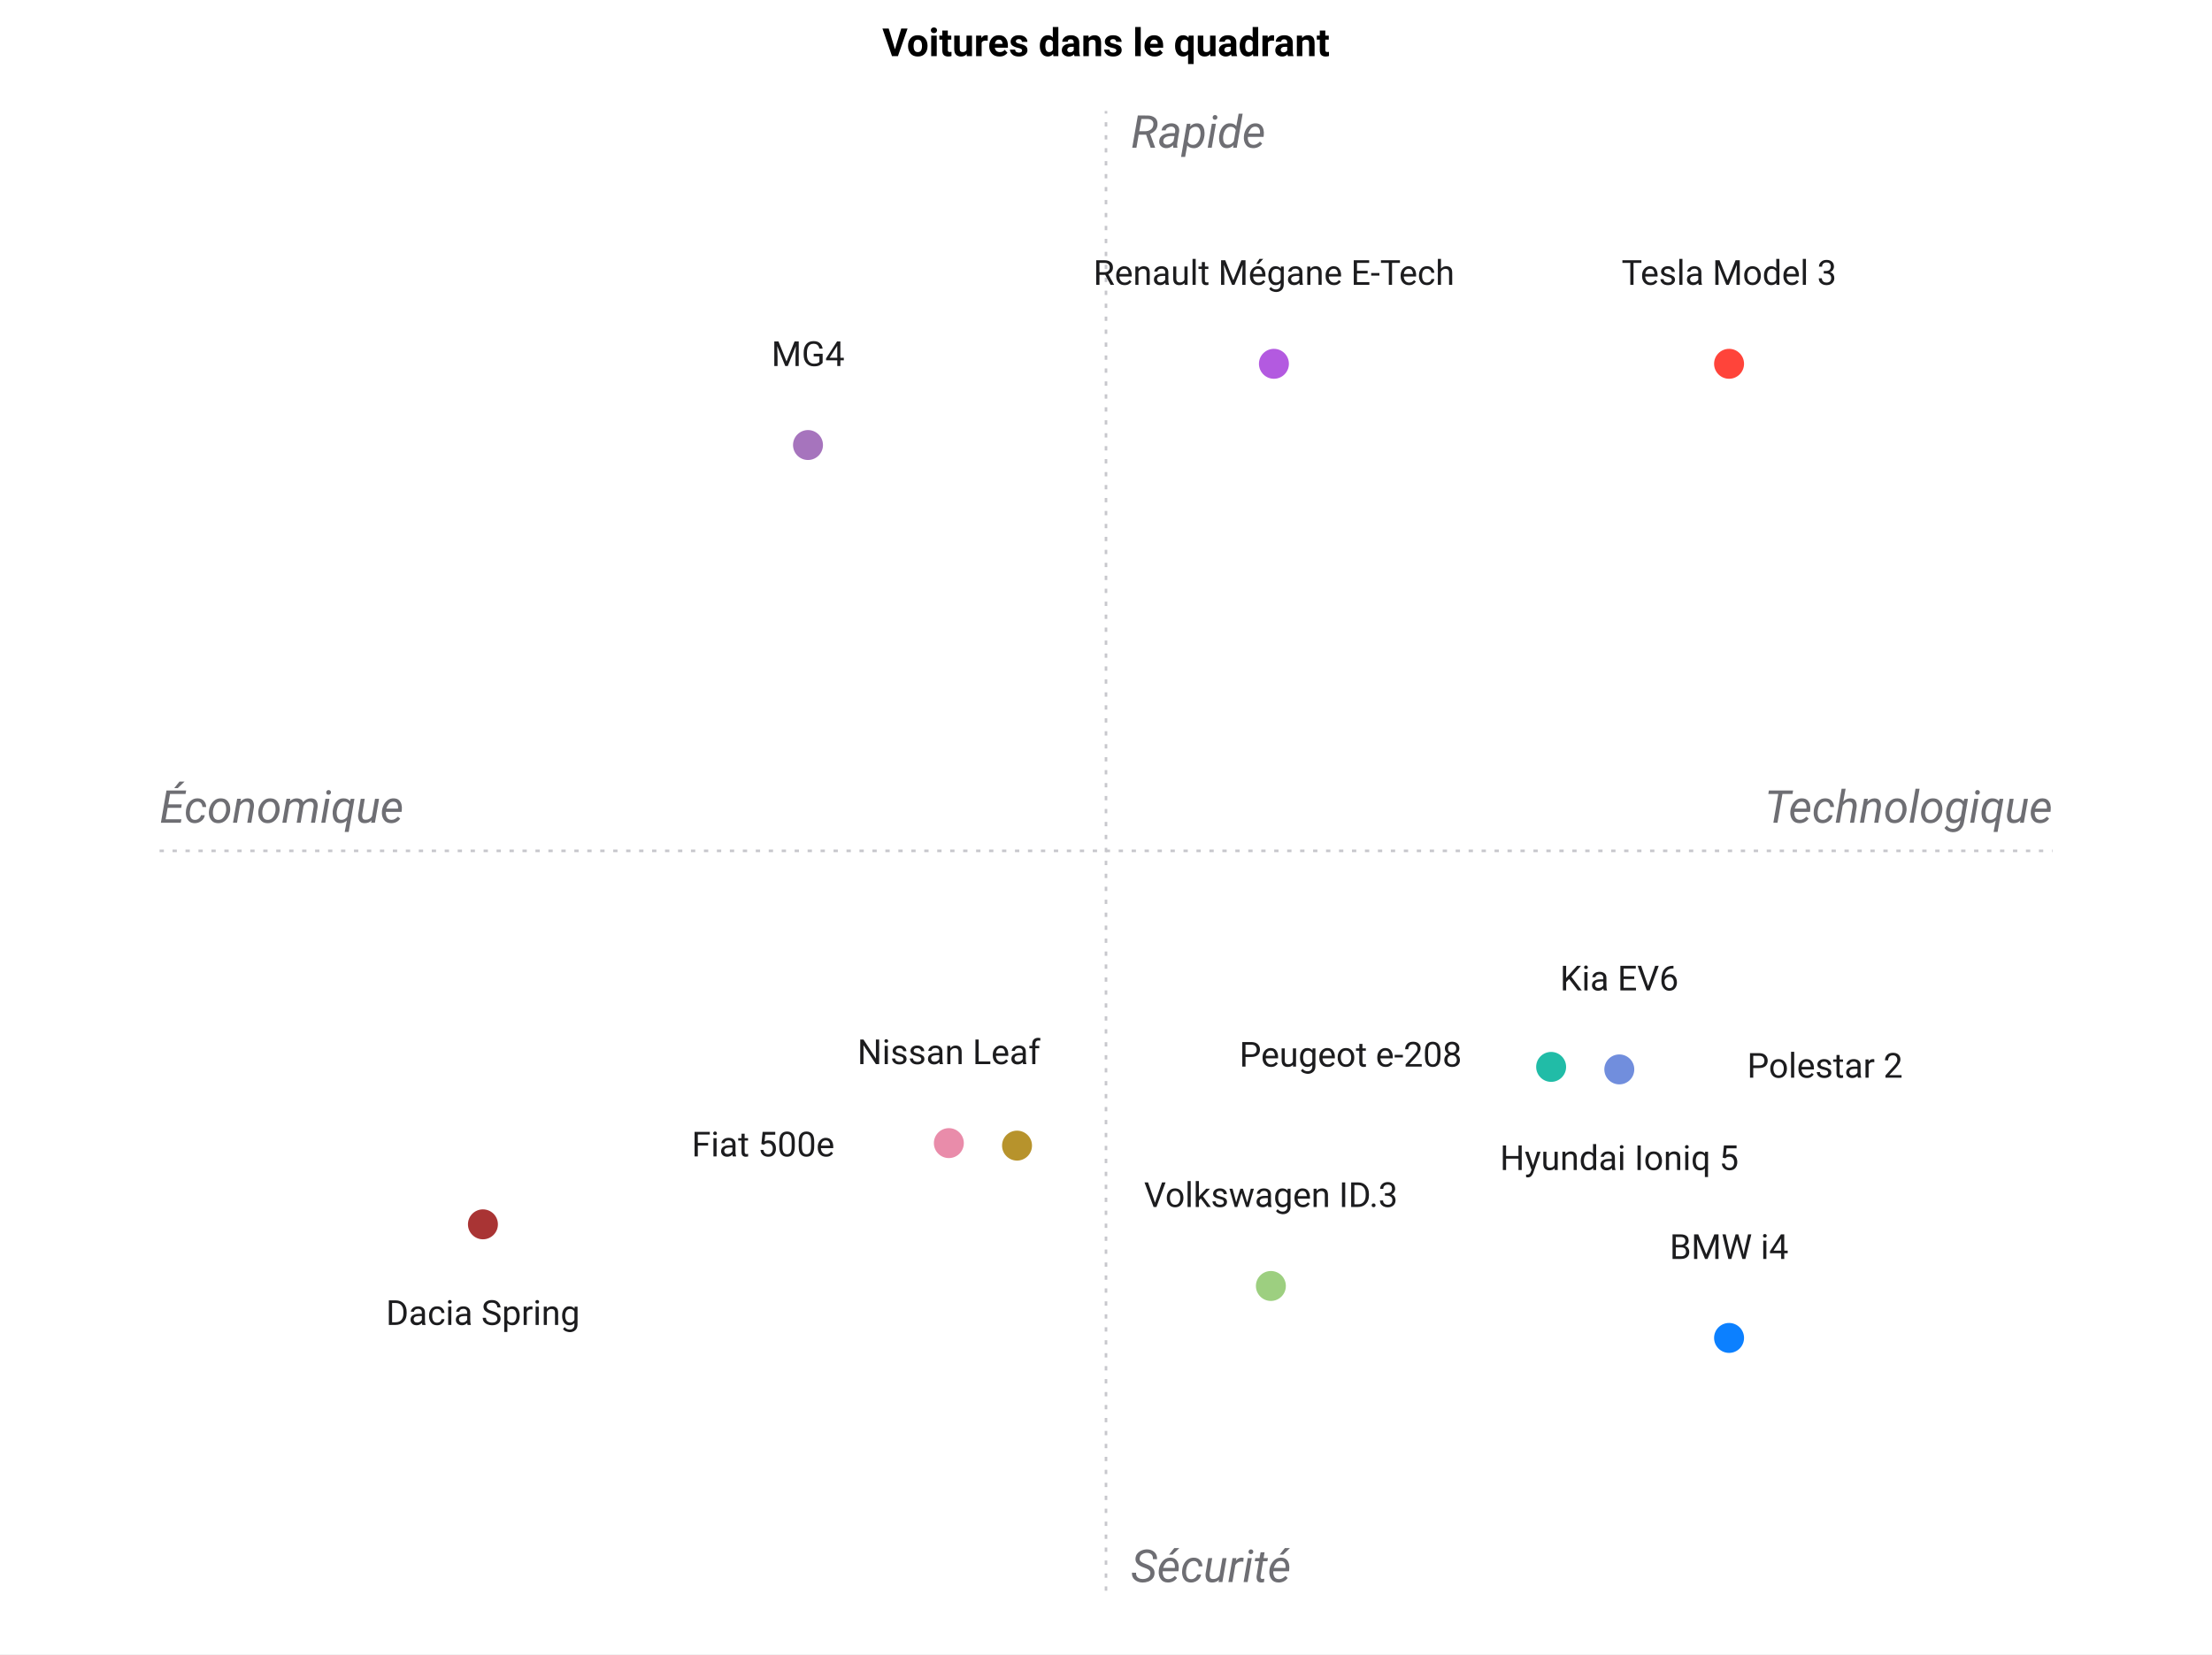
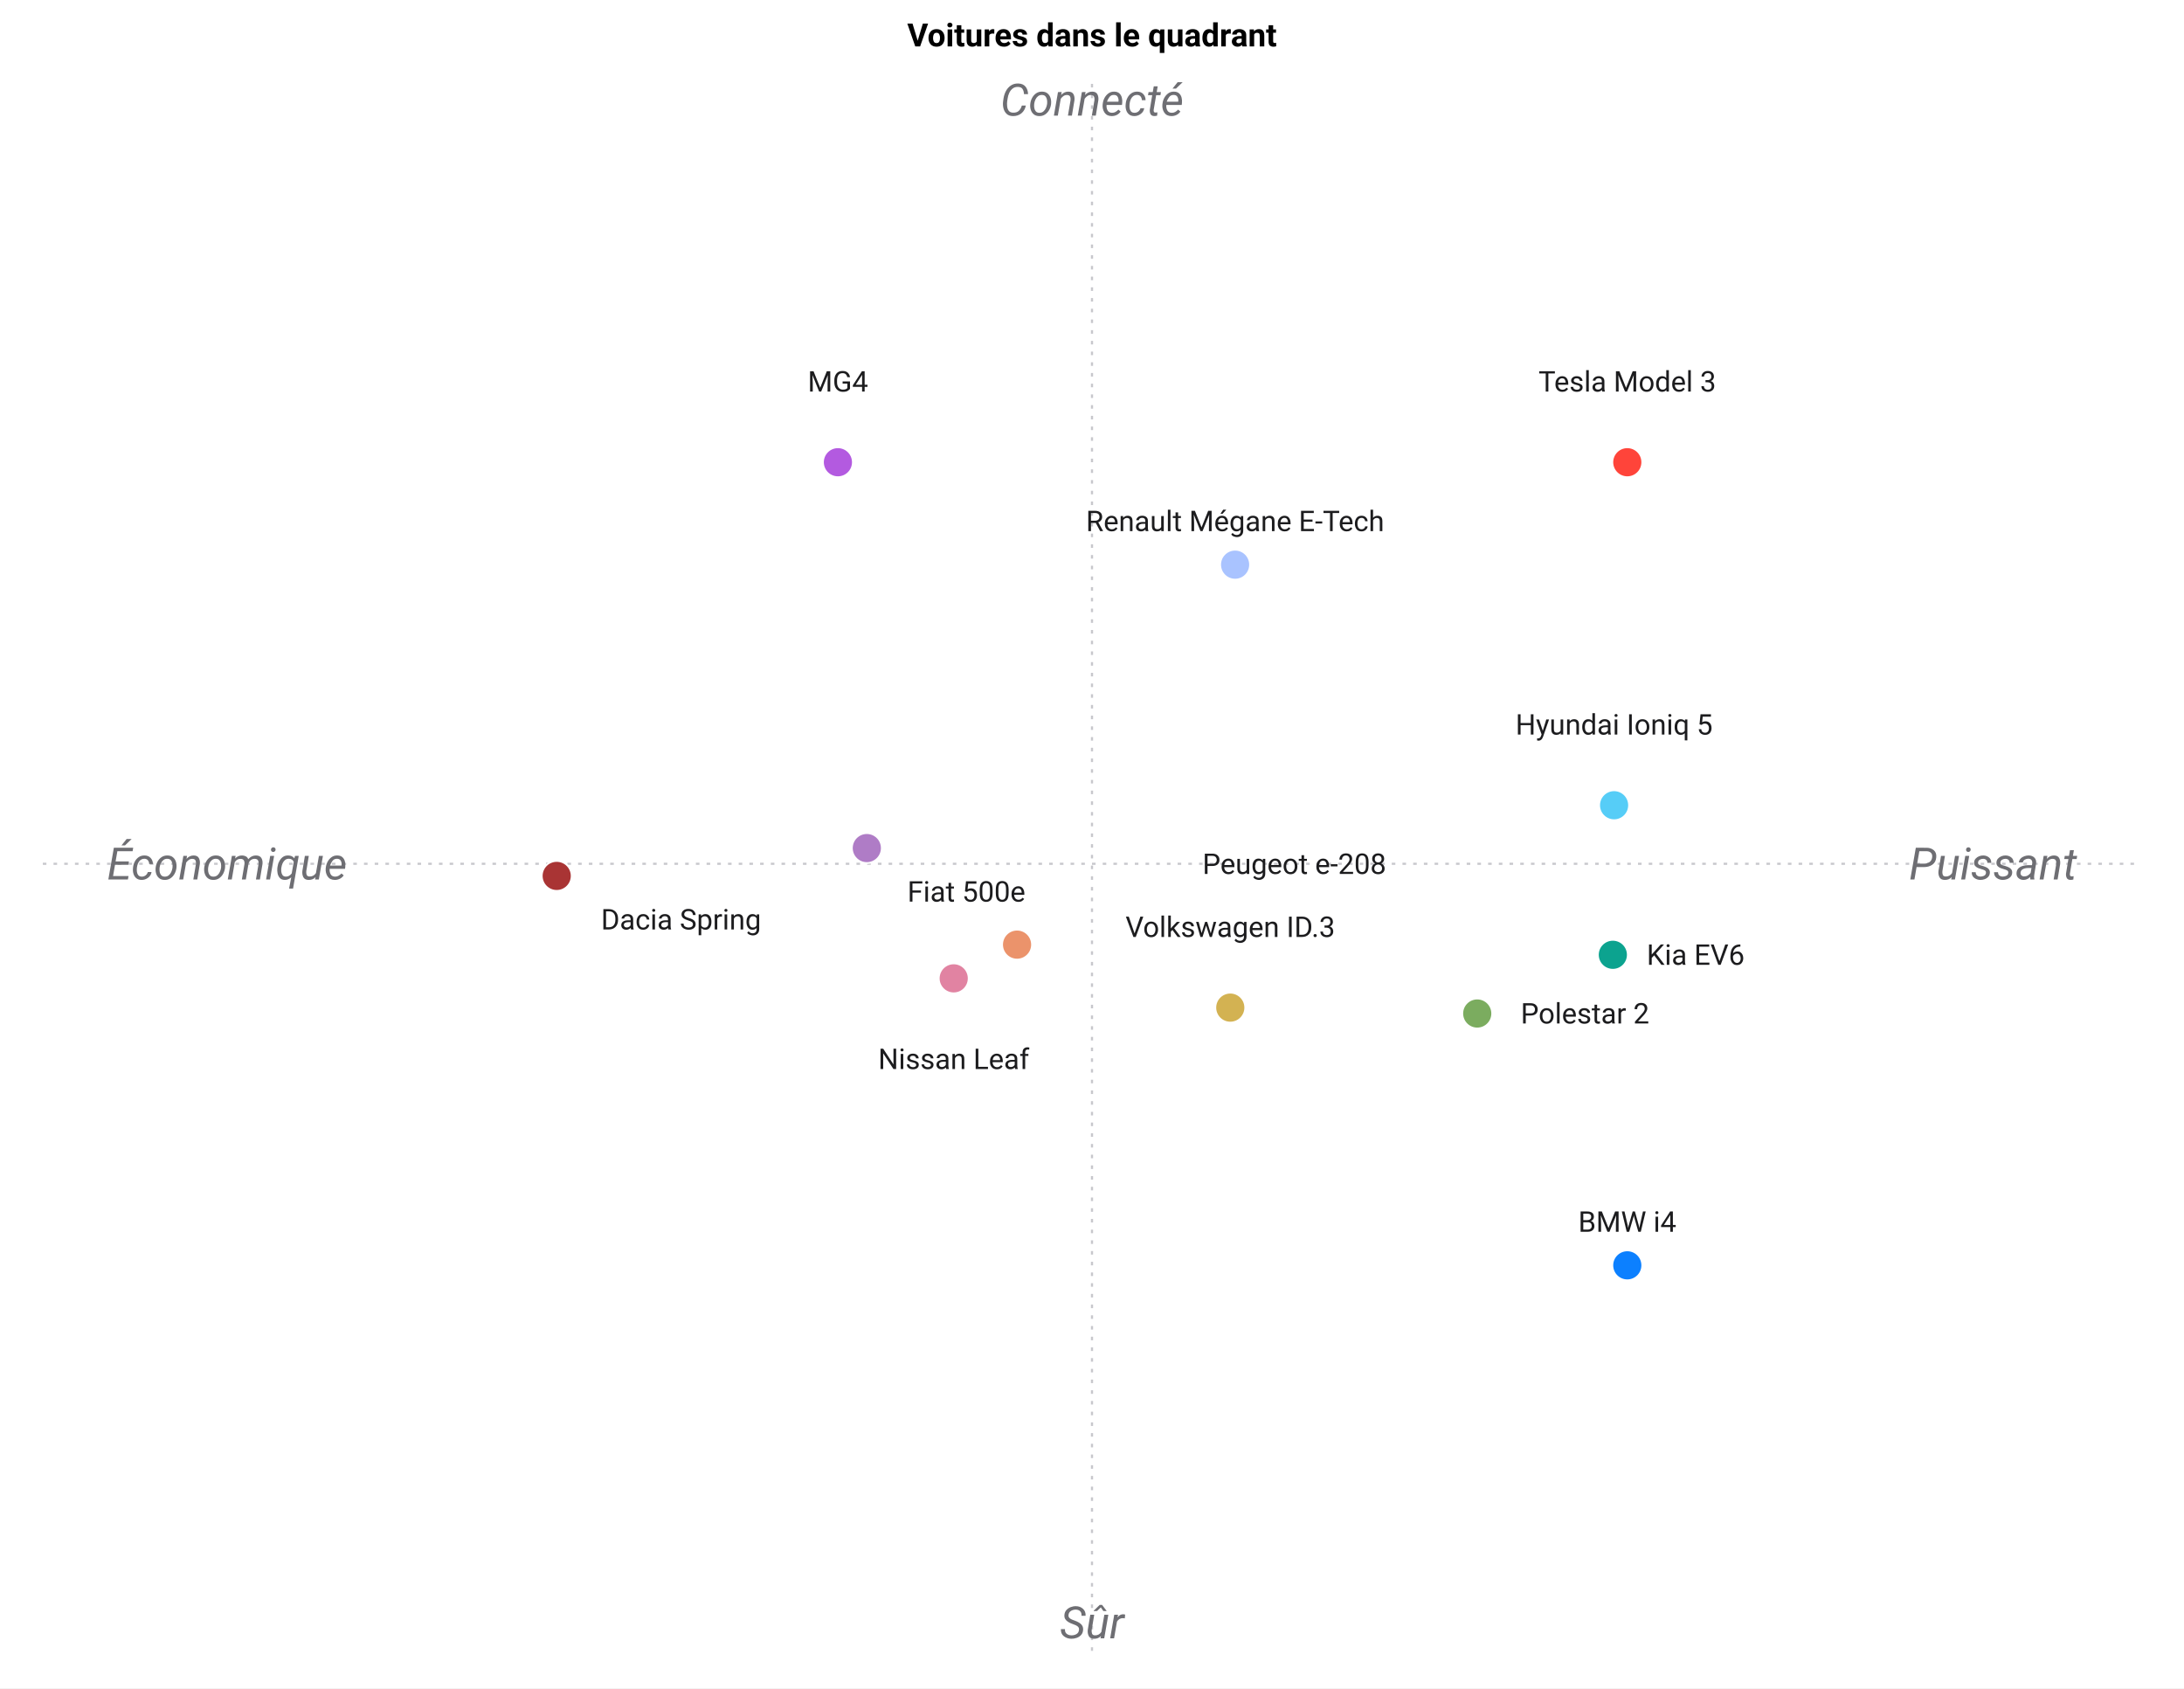
- <svg xmlns="http://www.w3.org/2000/svg" version="1.1" class="marks" width="1024" height="766" viewBox="0 0 1024 766">
-   <rect width="1024" height="766" fill="white" />
-   <g fill="none" stroke-miterlimit="10" transform="translate(12,34)">
-     <g class="mark-group role-frame root" role="graphics-object" aria-roledescription="group mark container">
-       <g transform="translate(0,0)">
-         <path class="background" aria-hidden="true" d="M0,0h1000v720h-1000Z" />
-         <g>
-           <g class="mark-group role-axis">
-             <g transform="translate(0.5,720.5)">
-               <path class="background" aria-hidden="true" d="M0,0h0v0h0Z" pointer-events="none" />
-               <g />
-               <path class="foreground" aria-hidden="true" d="" pointer-events="none" display="none" />
-             </g>
-           </g>
-           <g class="mark-group role-axis">
-             <g transform="translate(0.5,0.5)">
-               <path class="background" aria-hidden="true" d="M0,0h0v0h0Z" pointer-events="none" />
-               <g />
-               <path class="foreground" aria-hidden="true" d="" pointer-events="none" display="none" />
-             </g>
-           </g>
-           <g class="mark-rule role-mark layer_0_marks" role="graphics-symbol" aria-roledescription="rule mark container">
-             <line transform="translate(61.86671,360)" x2="876.267" y2="0" stroke="#C7C7CC" stroke-width="1.2" stroke-dasharray="2,4" />
-           </g>
-           <g class="mark-rule role-mark layer_1_marks" role="graphics-symbol" aria-roledescription="rule mark container">
-             <line transform="translate(500,702.5933)" x2="0" y2="-685.187" stroke="#C7C7CC" stroke-width="1.2" stroke-dasharray="2,4" />
-           </g>
-           <g class="mark-text role-mark layer_2_marks" role="graphics-object" aria-roledescription="text mark container">
-             <text aria-label="x: 5.25759951451; y: 0.0175419003807; t: Technologique" role="graphics-symbol" aria-roledescription="text mark" text-anchor="end" transform="translate(938.1333,346.9785)" font-family="Roboto, -apple-system, Helvetica, Arial, sans-serif" font-size="21px" font-style="italic" fill="#6E6E73">Technologique</text>
-           </g>
-           <g class="mark-text role-mark layer_3_marks" role="graphics-object" aria-roledescription="text mark container">
-             <text aria-label="x: −5.25759951451; y: 0.0175419003807; t: Économique" role="graphics-symbol" aria-roledescription="text mark" text-anchor="start" transform="translate(61.86671,346.9785)" font-family="Roboto, -apple-system, Helvetica, Arial, sans-serif" font-size="21px" font-style="italic" fill="#6E6E73">Économique</text>
-           </g>
-           <g class="mark-text role-mark layer_4_marks" role="graphics-object" aria-roledescription="text mark container">
-             <text aria-label="x: 0.138448966807; y: 0.666153666958; t: Rapide" role="graphics-symbol" aria-roledescription="text mark" text-anchor="start" transform="translate(511.5374,34.40669)" font-family="Roboto, -apple-system, Helvetica, Arial, sans-serif" font-size="21px" font-style="italic" fill="#6E6E73">Rapide</text>
-           </g>
-           <g class="mark-text role-mark layer_5_marks" role="graphics-object" aria-roledescription="text mark container">
-             <text aria-label="x: 0.138448966807; y: −0.666153666958; t: Sécurité" role="graphics-symbol" aria-roledescription="text mark" text-anchor="start" transform="translate(511.5374,698.5933)" font-family="Roboto, -apple-system, Helvetica, Arial, sans-serif" font-size="21px" font-style="italic" fill="#6E6E73">Sécurité</text>
-           </g>
-           <g class="mark-symbol role-mark layer_6_marks" role="graphics-object" aria-roledescription="symbol mark container">
-             <path aria-label="axis1: 3.46122417018; axis2: 0.438547509518; name: Tesla Model 3; role: best" role="graphics-symbol" aria-roledescription="point" transform="translate(788.4353,134.4613)" d="M7.433,0A7.433,7.433,0,1,1,-7.433,0A7.433,7.433,0,1,1,7.433,0" fill="#FF3B30" stroke="white" stroke-width="1" opacity="0.95" />
-             <path aria-label="axis1: 0.932835793099; axis2: 0.438547509518; name: Renault Mégane E-Tech; role: top" role="graphics-symbol" aria-roledescription="point" transform="translate(577.7363,134.4613)" d="M7.433,0A7.433,7.433,0,1,1,-7.433,0A7.433,7.433,0,1,1,7.433,0" fill="#AF52DE" stroke="white" stroke-width="1" opacity="0.95" />
-             <path aria-label="axis1: −0.494222086956; axis2: −0.265392086391; name: Peugeot e-208; role: competitor" role="graphics-symbol" aria-roledescription="point" transform="translate(458.8148,496.4874)" d="M7.433,0A7.433,7.433,0,1,1,-7.433,0A7.433,7.433,0,1,1,7.433,0" fill="#F3976D" stroke="white" stroke-width="1" opacity="0.95" />
-             <path aria-label="axis1: 2.85152082406; axis2: −0.196771467415; name: Hyundai Ioniq 5; role: competitor" role="graphics-symbol" aria-roledescription="point" transform="translate(737.6267,461.1968)" d="M7.433,0A7.433,7.433,0,1,1,-7.433,0A7.433,7.433,0,1,1,7.433,0" fill="#59D5FF" stroke="white" stroke-width="1" opacity="0.95" />
-             <path aria-label="axis1: 2.85152082406; axis2: −0.196771467415; name: Kia EV6; role: competitor" role="graphics-symbol" aria-roledescription="point" transform="translate(737.6267,461.1968)" d="M7.433,0A7.433,7.433,0,1,1,-7.433,0A7.433,7.433,0,1,1,7.433,0" fill="#718ADB" stroke="white" stroke-width="1" opacity="0.95" />
-             <path aria-label="axis1: 0.915985894475; axis2: −0.391768383339; name: Volkswagen ID.3; role: competitor" role="graphics-symbol" aria-roledescription="point" transform="translate(576.3322,561.4809)" d="M7.433,0A7.433,7.433,0,1,1,-7.433,0A7.433,7.433,0,1,1,7.433,0" fill="#98CD7A" stroke="white" stroke-width="1" opacity="0.95" />
-             <path aria-label="axis1: 3.46122417018; axis2: −0.438547509518; name: BMW i4; role: right" role="graphics-symbol" aria-roledescription="point" transform="translate(788.4353,585.5387)" d="M7.433,0A7.433,7.433,0,1,1,-7.433,0A7.433,7.433,0,1,1,7.433,0" fill="#007AFF" stroke="white" stroke-width="1" opacity="0.95" />
-             <path aria-label="axis1: 2.47277999627; axis2: −0.194514951557; name: Polestar 2; role: competitor" role="graphics-symbol" aria-roledescription="point" transform="translate(706.065,460.0363)" d="M7.433,0A7.433,7.433,0,1,1,-7.433,0A7.433,7.433,0,1,1,7.433,0" fill="#16B9A3" stroke="white" stroke-width="1" opacity="0.95" />
-             <path aria-label="axis1: −0.872962914742; axis2: −0.263135570532; name: Nissan Leaf; role: competitor" role="graphics-symbol" aria-roledescription="point" transform="translate(427.2531,495.3269)" d="M7.433,0A7.433,7.433,0,1,1,-7.433,0A7.433,7.433,0,1,1,7.433,0" fill="#E886A6" stroke="white" stroke-width="1" opacity="0.95" />
-             <path aria-label="axis1: −1.65542546234; axis2: 0.365413858825; name: MG4; role: competitor" role="graphics-symbol" aria-roledescription="point" transform="translate(362.0479,172.0729)" d="M7.433,0A7.433,7.433,0,1,1,-7.433,0A7.433,7.433,0,1,1,7.433,0" fill="#A26DBA" stroke="white" stroke-width="1" opacity="0.95" />
-             <path aria-label="axis1: −3.46122417018; axis2: −0.336269221225; name: Dacia Spring; role: worst" role="graphics-symbol" aria-roledescription="point" transform="translate(211.5647,532.9385)" d="M7.433,0A7.433,7.433,0,1,1,-7.433,0A7.433,7.433,0,1,1,7.433,0" fill="#A52A2A" stroke="white" stroke-width="1" opacity="0.95" />
-             <path aria-label="axis1: −0.494222086956; axis2: −0.265392086391; name: Fiat 500e; role: competitor" role="graphics-symbol" aria-roledescription="point" transform="translate(458.8148,496.4874)" d="M7.433,0A7.433,7.433,0,1,1,-7.433,0A7.433,7.433,0,1,1,7.433,0" fill="#B59329" stroke="white" stroke-width="1" opacity="0.95" />
-           </g>
-           <g class="mark-text role-mark layer_7_marks" role="graphics-object" aria-roledescription="text mark container">
-             <text aria-label="labelx: 3.46122417018; labely: 0.519401821405; label: Tesla Model 3" role="graphics-symbol" aria-roledescription="text mark" text-anchor="middle" transform="translate(788.4353,97.87906)" font-family="Roboto, -apple-system, Helvetica, Arial, sans-serif" font-size="16px" fill="#1C1C1E">Tesla Model 3</text>
-             <text aria-label="labelx: 0.932835793099; labely: 0.519401821405; label: Renault Mégane E-Tech" role="graphics-symbol" aria-roledescription="text mark" text-anchor="middle" transform="translate(577.7363,97.87906)" font-family="Roboto, -apple-system, Helvetica, Arial, sans-serif" font-size="16px" fill="#1C1C1E">Renault Mégane E-Tech</text>
-             <text aria-label="labelx: 1.35893271698; labely: −0.184537774504; label: Peugeot e-208" role="graphics-symbol" aria-roledescription="text mark" text-anchor="middle" transform="translate(613.2444,459.9051)" font-family="Roboto, -apple-system, Helvetica, Arial, sans-serif" font-size="16px" fill="#1C1C1E">Peugeot e-208</text>
-             <text aria-label="labelx: 2.85152082406; labely: −0.277625779302; label: Hyundai Ioniq 5" role="graphics-symbol" aria-roledescription="text mark" text-anchor="middle" transform="translate(737.6267,507.779)" font-family="Roboto, -apple-system, Helvetica, Arial, sans-serif" font-size="16px" fill="#1C1C1E">Hyundai Ioniq 5</text>
-             <text aria-label="labelx: 2.85152082406; labely: −0.115917155529; label: Kia EV6" role="graphics-symbol" aria-roledescription="text mark" text-anchor="middle" transform="translate(737.6267,424.6145)" font-family="Roboto, -apple-system, Helvetica, Arial, sans-serif" font-size="16px" fill="#1C1C1E">Kia EV6</text>
-             <text aria-label="labelx: 0.915985894475; labely: −0.310914071452; label: Volkswagen ID.3" role="graphics-symbol" aria-roledescription="text mark" text-anchor="middle" transform="translate(576.3322,524.8987)" font-family="Roboto, -apple-system, Helvetica, Arial, sans-serif" font-size="16px" fill="#1C1C1E">Volkswagen ID.3</text>
-             <text aria-label="labelx: 3.46122417018; labely: −0.357693197632; label: BMW i4" role="graphics-symbol" aria-roledescription="text mark" text-anchor="middle" transform="translate(788.4353,548.9565)" font-family="Roboto, -apple-system, Helvetica, Arial, sans-serif" font-size="16px" fill="#1C1C1E">BMW i4</text>
-             <text aria-label="labelx: 3.99402647712; labely: −0.194514951557; label: Polestar 2" role="graphics-symbol" aria-roledescription="text mark" text-anchor="middle" transform="translate(832.8355,465.0363)" font-family="Roboto, -apple-system, Helvetica, Arial, sans-serif" font-size="16px" fill="#1C1C1E">Polestar 2</text>
-             <text aria-label="labelx: −0.872962914742; labely: −0.182281258646; label: Nissan Leaf" role="graphics-symbol" aria-roledescription="text mark" text-anchor="middle" transform="translate(427.2531,458.7446)" font-family="Roboto, -apple-system, Helvetica, Arial, sans-serif" font-size="16px" fill="#1C1C1E">Nissan Leaf</text>
-             <text aria-label="labelx: −1.65542546234; labely: 0.446268170712; label: MG4" role="graphics-symbol" aria-roledescription="text mark" text-anchor="middle" transform="translate(362.0479,135.4907)" font-family="Roboto, -apple-system, Helvetica, Arial, sans-serif" font-size="16px" fill="#1C1C1E">MG4</text>
-             <text aria-label="labelx: −3.46122417018; labely: −0.417123533111; label: Dacia Spring" role="graphics-symbol" aria-roledescription="text mark" text-anchor="middle" transform="translate(211.5647,579.5207)" font-family="Roboto, -apple-system, Helvetica, Arial, sans-serif" font-size="16px" fill="#1C1C1E">Dacia Spring</text>
-             <text aria-label="labelx: −1.9048324601; labely: −0.265392086391; label: Fiat 500e" role="graphics-symbol" aria-roledescription="text mark" text-anchor="middle" transform="translate(341.264,501.4874)" font-family="Roboto, -apple-system, Helvetica, Arial, sans-serif" font-size="16px" fill="#1C1C1E">Fiat 500e</text>
-           </g>
-           <g class="mark-group role-title">
-             <g transform="translate(500,-22)">
-               <path class="background" aria-hidden="true" d="M0,0h0v0h0Z" pointer-events="none" />
-               <g>
-                 <g class="mark-text role-title-text" role="graphics-symbol" aria-roledescription="title" aria-label="Title text 'Voitures dans le quadrant'" pointer-events="none">
-                   <text text-anchor="middle" transform="translate(0,14)" font-family="Roboto, -apple-system, Helvetica, Arial, sans-serif" font-size="18px" font-weight="bold" fill="#000" opacity="1">Voitures dans le quadrant</text>
-                 </g>
-               </g>
-               <path class="foreground" aria-hidden="true" d="" pointer-events="none" display="none" />
-             </g>
-           </g>
-         </g>
-         <path class="foreground" aria-hidden="true" d="" display="none" />
-       </g>
-     </g>
+ <svg xmlns="http://www.w3.org/2000/svg" width="1224" height="946" viewBox="0 0 1224 946" role="img" aria-labelledby="sp-title sp-desc" font-family="Roboto, -apple-system, Helvetica, Arial, sans-serif">
+   <rect width="1224" height="946" fill="#FFFFFF" />
+   <style>.sp-dot{cursor:pointer}.sp-dot:hover circle,.sp-dot:focus circle{stroke-width:2.4}.sp-dot:hover,.sp-dot:focus{filter:brightness(1.08);outline:none}</style>
+   <line x1="24.0" y1="484.0" x2="1200.0" y2="484.0" stroke="#C7C7CC" stroke-width="1.2" stroke-dasharray="2,4" />
+   <line x1="612.0" y1="925.0" x2="612.0" y2="43.0" stroke="#C7C7CC" stroke-width="1.2" stroke-dasharray="2,4" />
+   <text data-pole="right" x="1164.0" y="492.8" font-size="25" font-style="italic" fill="#6E6E73" text-anchor="end">Puissant</text>
+   <text data-pole="left" x="60.0" y="492.8" font-size="25" font-style="italic" fill="#6E6E73" text-anchor="start">Économique</text>
+   <text data-pole="top" x="612.0" y="64.8" font-size="25" font-style="italic" fill="#6E6E73" text-anchor="middle">Connecté</text>
+   <text data-pole="bottom" x="612.0" y="918.0" font-size="25" font-style="italic" fill="#6E6E73" text-anchor="middle">Sûr</text>
+   <g class="sp-dot" tabindex="0" role="img" aria-label="Voitures: Tesla Model 3 role: best axis1: 3.22 axis2: 0.43">
+     <circle cx="912.0" cy="259.0" r="8.39" fill="#FF3B30" stroke="white" stroke-width="1" opacity="0.95" />
  </g>
+   <text x="912.0" y="219.4" font-size="16" fill="#1C1C1E" text-anchor="middle">Tesla Model 3</text>
+   <g class="sp-dot" tabindex="0" role="img" aria-label="Voitures: Renault Mégane E-Tech role: competitor axis1: 0.86 axis2: 0.32">
+     <circle cx="692.2" cy="316.4" r="8.39" fill="#A5C0FF" stroke="white" stroke-width="1" opacity="0.95" />
+   </g>
+   <text x="692.2" y="297.6" font-size="16" fill="#1C1C1E" text-anchor="middle">Renault Mégane E-Tech</text>
+   <g class="sp-dot" tabindex="0" role="img" aria-label="Voitures: Peugeot e-208 role: competitor axis1: -0.45 axis2: -0.09">
+     <circle cx="570.0" cy="529.3" r="8.39" fill="#EA8E64" stroke="white" stroke-width="1" opacity="0.95" />
+   </g>
+   <text x="725.4" y="489.7" font-size="16" fill="#1C1C1E" text-anchor="middle">Peugeot e-208</text>
+   <g class="sp-dot" tabindex="0" role="img" aria-label="Voitures: Hyundai Ioniq 5 role: competitor axis1: 3.14 axis2: 0.06">
+     <circle cx="904.6" cy="451.2" r="8.39" fill="#4ECBF7" stroke="white" stroke-width="1" opacity="0.95" />
+   </g>
+   <text x="904.6" y="411.6" font-size="16" fill="#1C1C1E" text-anchor="middle">Hyundai Ioniq 5</text>
+   <g class="sp-dot" tabindex="0" role="img" aria-label="Voitures: Kia EV6 role: competitor axis1: 3.13 axis2: -0.10">
+     <circle cx="903.9" cy="535.0" r="8.39" fill="#009E89" stroke="white" stroke-width="1" opacity="0.95" />
+   </g>
+   <text x="950.3" y="540.6" font-size="16" fill="#1C1C1E" text-anchor="middle">Kia EV6</text>
+   <g class="sp-dot" tabindex="0" role="img" aria-label="Voitures: Volkswagen ID.3 role: competitor axis1: 0.83 axis2: -0.15">
+     <circle cx="689.5" cy="564.6" r="8.39" fill="#D1AE49" stroke="white" stroke-width="1" opacity="0.95" />
+   </g>
+   <text x="689.5" y="525.0" font-size="16" fill="#1C1C1E" text-anchor="middle">Volkswagen ID.3</text>
+   <g class="sp-dot" tabindex="0" role="img" aria-label="Voitures: BMW i4 role: right axis1: 3.22 axis2: -0.43">
+     <circle cx="912.0" cy="709.0" r="8.39" fill="#007AFF" stroke="white" stroke-width="1" opacity="0.95" />
+   </g>
+   <text x="912.0" y="690.2" font-size="16" fill="#1C1C1E" text-anchor="middle">BMW i4</text>
+   <g class="sp-dot" tabindex="0" role="img" aria-label="Voitures: Polestar 2 role: competitor axis1: 2.32 axis2: -0.16">
+     <circle cx="827.9" cy="567.9" r="8.39" fill="#75A857" stroke="white" stroke-width="1" opacity="0.95" />
+   </g>
+   <text x="888.3" y="573.5" font-size="16" fill="#1C1C1E" text-anchor="middle">Polestar 2</text>
+   <g class="sp-dot" tabindex="0" role="img" aria-label="Voitures: Nissan Leaf role: competitor axis1: -0.83 axis2: -0.12">
+     <circle cx="534.5" cy="548.2" r="8.39" fill="#DF7D9D" stroke="white" stroke-width="1" opacity="0.95" />
+   </g>
+   <text x="534.5" y="599.0" font-size="16" fill="#1C1C1E" text-anchor="middle">Nissan Leaf</text>
+   <g class="sp-dot" tabindex="0" role="img" aria-label="Voitures: MG4 role: top axis1: -1.53 axis2: 0.43">
+     <circle cx="469.6" cy="259.0" r="8.39" fill="#AF52DE" stroke="white" stroke-width="1" opacity="0.95" />
+   </g>
+   <text x="469.6" y="219.4" font-size="16" fill="#1C1C1E" text-anchor="middle">MG4</text>
+   <g class="sp-dot" tabindex="0" role="img" aria-label="Voitures: Dacia Spring role: worst axis1: -3.22 axis2: -0.01">
+     <circle cx="312.0" cy="490.8" r="8.39" fill="#A52A2A" stroke="white" stroke-width="1" opacity="0.95" />
+   </g>
+   <text x="381.7" y="520.8" font-size="16" fill="#1C1C1E" text-anchor="middle">Dacia Spring</text>
+   <g class="sp-dot" tabindex="0" role="img" aria-label="Voitures: Fiat 500e role: competitor axis1: -1.35 axis2: 0.02">
+     <circle cx="485.8" cy="475.2" r="8.39" fill="#AB76C3" stroke="white" stroke-width="1" opacity="0.95" />
+   </g>
+   <text x="541.6" y="505.2" font-size="16" fill="#1C1C1E" text-anchor="middle">Fiat 500e</text>
+   <text x="612.0" y="26" font-size="18" font-weight="bold" fill="#000" text-anchor="middle">Voitures dans le quadrant</text>
</svg>
